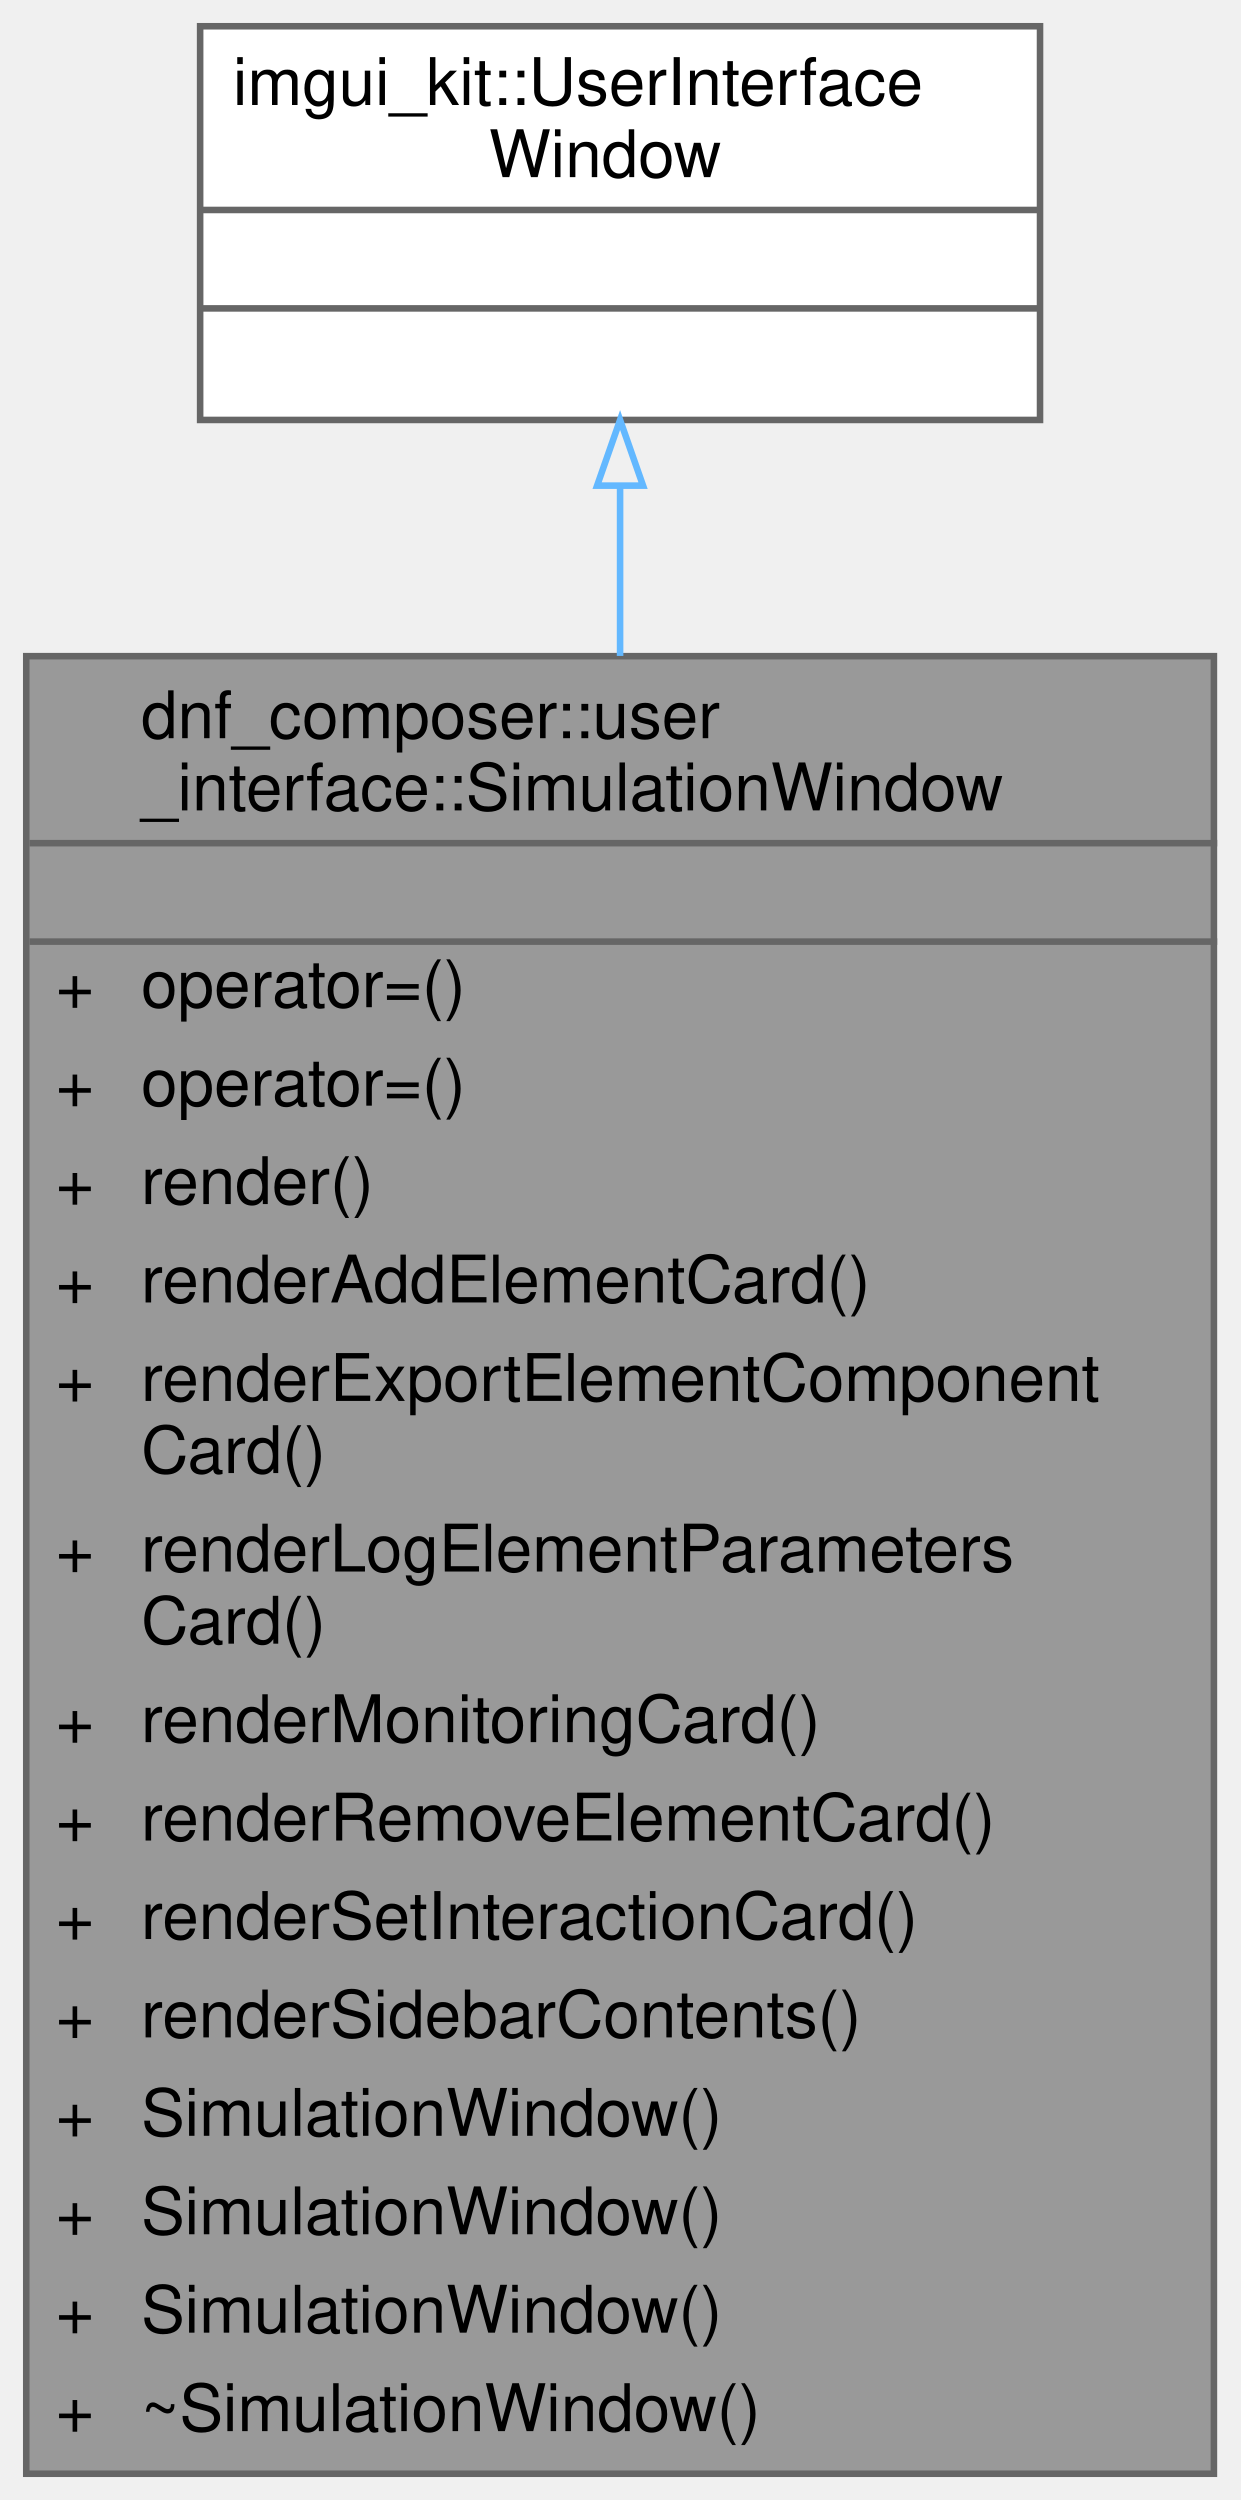
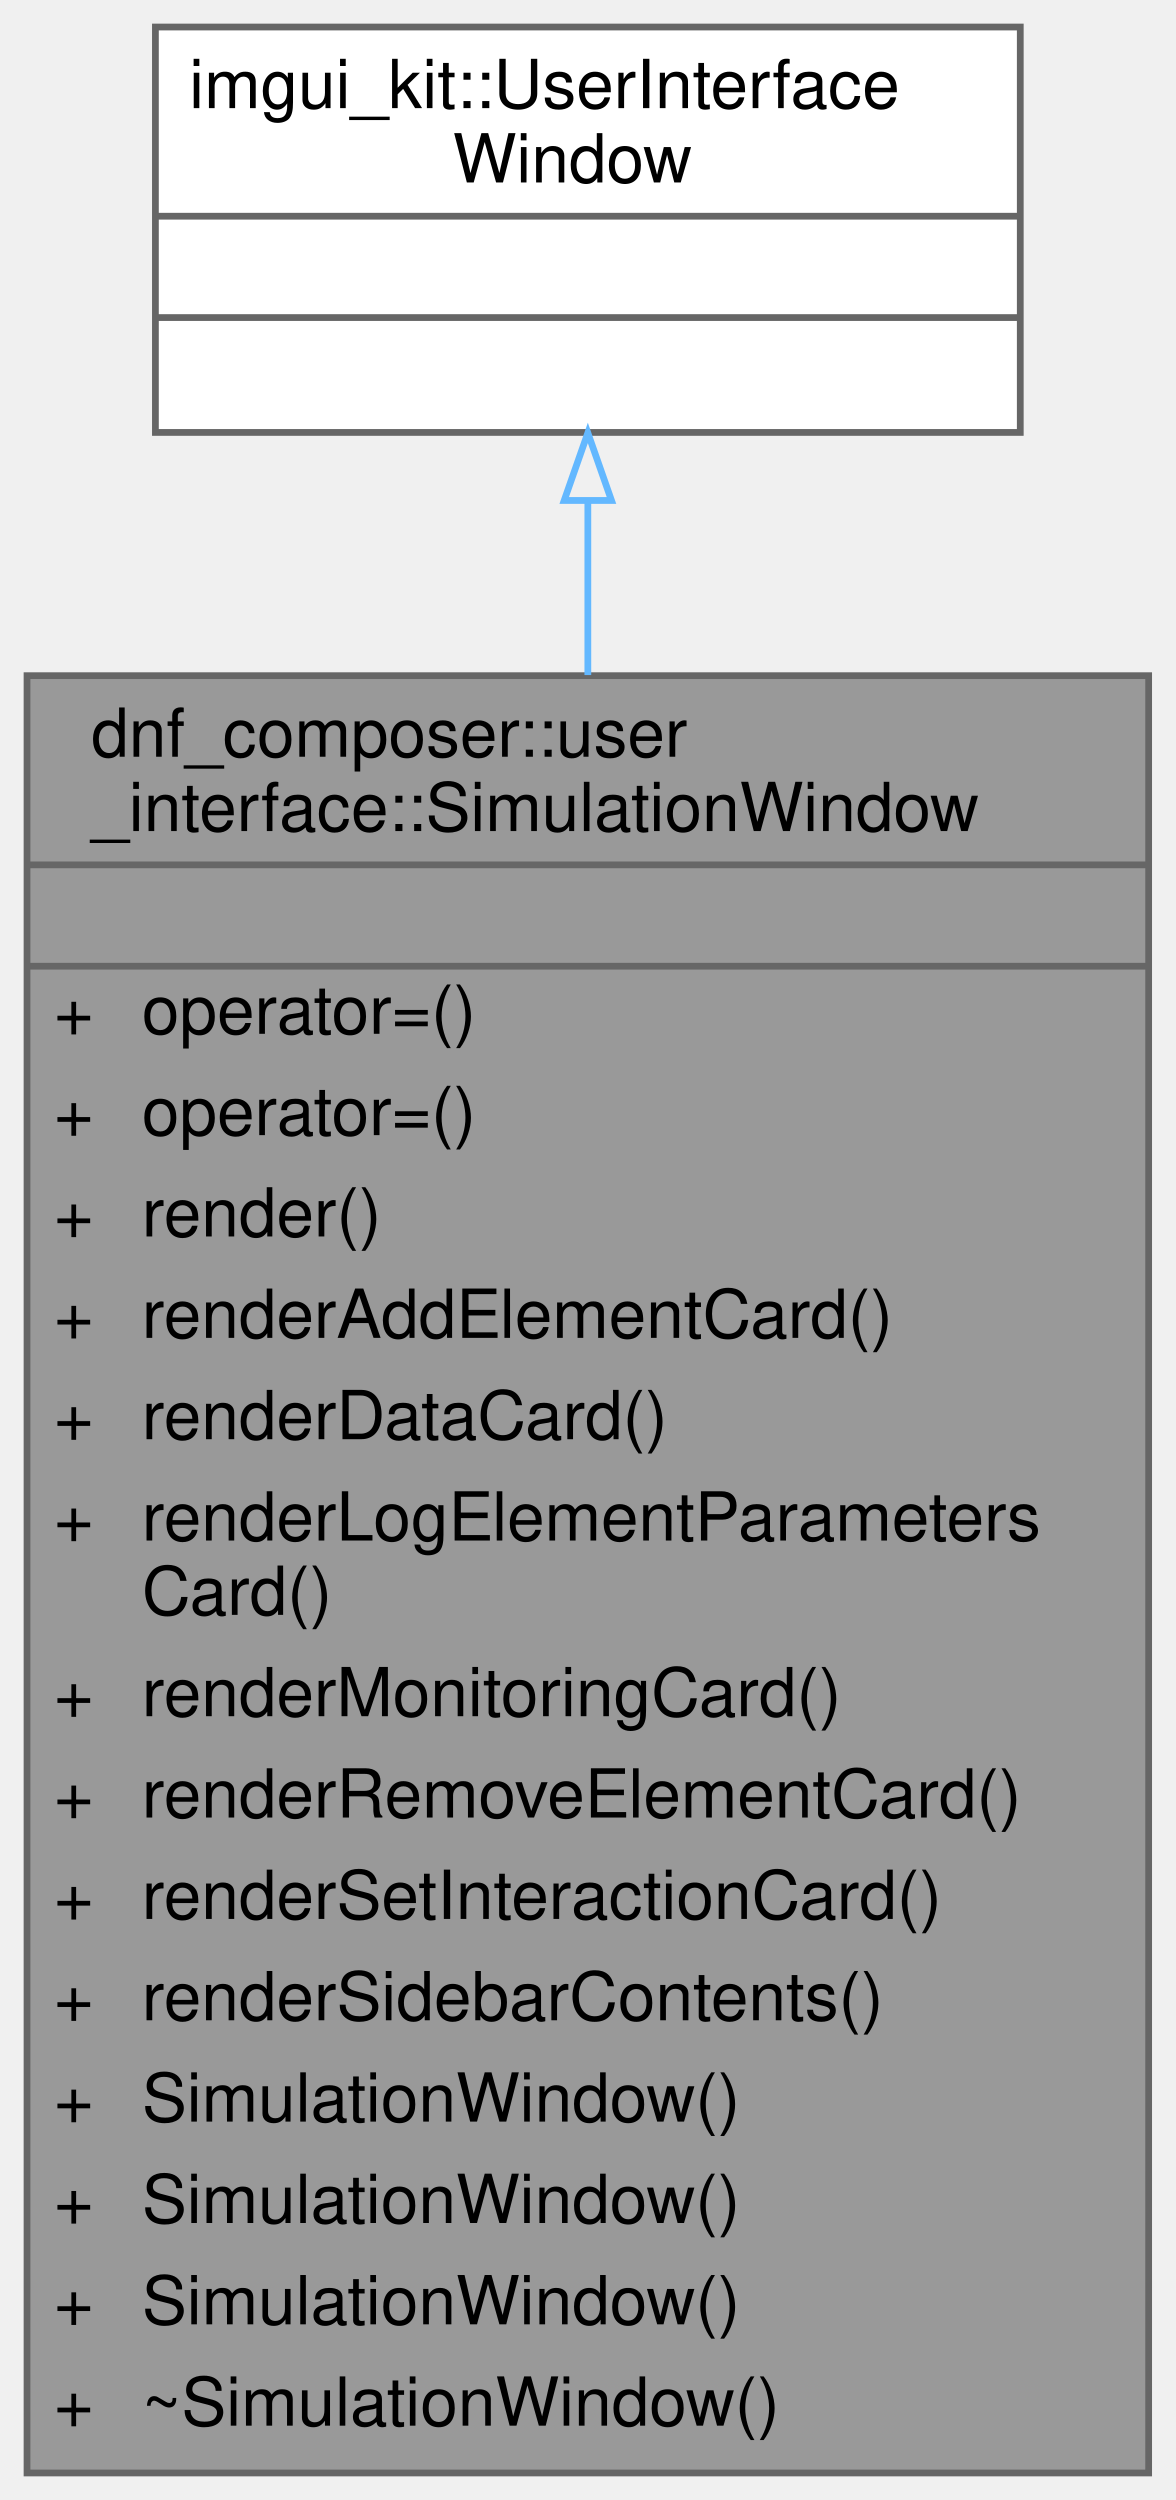
- <svg xmlns="http://www.w3.org/2000/svg" xmlns:xlink="http://www.w3.org/1999/xlink" width="189pt" height="381pt" viewBox="0.00 0.00 189.00 381.00">
-   <g id="graph0" class="graph" transform="scale(1 1) rotate(0) translate(4 377)">
+ <svg xmlns="http://www.w3.org/2000/svg" xmlns:xlink="http://www.w3.org/1999/xlink" width="174pt" height="370pt" viewBox="0.00 0.00 174.00 370.00">
+   <g id="graph0" class="graph" transform="scale(1 1) rotate(0) translate(4 366)">
    <g id="Node000001" class="node">
      <g id="a_Node000001">
        <a xlink:title=" ">
-           <polygon fill="#999999" stroke="transparent" points="181,-277 0,-277 0,0 181,0 181,-277" />
-           <text text-anchor="start" x="17.5" y="-264.5" font-family="Helvetica,sans-Serif" font-size="10.00">dnf_composer::user</text>
-           <text text-anchor="start" x="17.5" y="-253.5" font-family="Helvetica,sans-Serif" font-size="10.00">_interface::SimulationWindow</text>
-           <text text-anchor="start" x="89" y="-238.5" font-family="Helvetica,sans-Serif" font-size="10.00"> </text>
-           <text text-anchor="start" x="4.5" y="-223.5" font-family="Helvetica,sans-Serif" font-size="10.00">+</text>
-           <text text-anchor="start" x="17.5" y="-223.5" font-family="Helvetica,sans-Serif" font-size="10.00">operator=()</text>
-           <text text-anchor="start" x="4.5" y="-208.5" font-family="Helvetica,sans-Serif" font-size="10.00">+</text>
-           <text text-anchor="start" x="17.5" y="-208.5" font-family="Helvetica,sans-Serif" font-size="10.00">operator=()</text>
-           <text text-anchor="start" x="4.5" y="-193.5" font-family="Helvetica,sans-Serif" font-size="10.00">+</text>
-           <text text-anchor="start" x="17.5" y="-193.5" font-family="Helvetica,sans-Serif" font-size="10.00">render()</text>
-           <text text-anchor="start" x="4.5" y="-178.5" font-family="Helvetica,sans-Serif" font-size="10.00">+</text>
-           <text text-anchor="start" x="17.5" y="-178.5" font-family="Helvetica,sans-Serif" font-size="10.00">renderAddElementCard()</text>
-           <text text-anchor="start" x="4.5" y="-163.5" font-family="Helvetica,sans-Serif" font-size="10.00">+</text>
-           <text text-anchor="start" x="17.5" y="-163.5" font-family="Helvetica,sans-Serif" font-size="10.00">renderExportElementComponent</text>
-           <text text-anchor="start" x="17.5" y="-152.5" font-family="Helvetica,sans-Serif" font-size="10.00">Card()</text>
-           <text text-anchor="start" x="4.5" y="-137.5" font-family="Helvetica,sans-Serif" font-size="10.00">+</text>
-           <text text-anchor="start" x="17.5" y="-137.5" font-family="Helvetica,sans-Serif" font-size="10.00">renderLogElementParameters</text>
-           <text text-anchor="start" x="17.5" y="-126.5" font-family="Helvetica,sans-Serif" font-size="10.00">Card()</text>
-           <text text-anchor="start" x="4.5" y="-111.5" font-family="Helvetica,sans-Serif" font-size="10.00">+</text>
-           <text text-anchor="start" x="17.5" y="-111.5" font-family="Helvetica,sans-Serif" font-size="10.00">renderMonitoringCard()</text>
-           <text text-anchor="start" x="4.5" y="-96.5" font-family="Helvetica,sans-Serif" font-size="10.00">+</text>
-           <text text-anchor="start" x="17.5" y="-96.5" font-family="Helvetica,sans-Serif" font-size="10.00">renderRemoveElementCard()</text>
-           <text text-anchor="start" x="4.5" y="-81.5" font-family="Helvetica,sans-Serif" font-size="10.00">+</text>
-           <text text-anchor="start" x="17.5" y="-81.5" font-family="Helvetica,sans-Serif" font-size="10.00">renderSetInteractionCard()</text>
-           <text text-anchor="start" x="4.5" y="-66.5" font-family="Helvetica,sans-Serif" font-size="10.00">+</text>
-           <text text-anchor="start" x="17.5" y="-66.5" font-family="Helvetica,sans-Serif" font-size="10.00">renderSidebarContents()</text>
-           <text text-anchor="start" x="4.5" y="-51.5" font-family="Helvetica,sans-Serif" font-size="10.00">+</text>
-           <text text-anchor="start" x="17.5" y="-51.5" font-family="Helvetica,sans-Serif" font-size="10.00">SimulationWindow()</text>
-           <text text-anchor="start" x="4.5" y="-36.5" font-family="Helvetica,sans-Serif" font-size="10.00">+</text>
-           <text text-anchor="start" x="17.5" y="-36.5" font-family="Helvetica,sans-Serif" font-size="10.00">SimulationWindow()</text>
-           <text text-anchor="start" x="4.5" y="-21.5" font-family="Helvetica,sans-Serif" font-size="10.00">+</text>
-           <text text-anchor="start" x="17.5" y="-21.5" font-family="Helvetica,sans-Serif" font-size="10.00">SimulationWindow()</text>
-           <text text-anchor="start" x="4.5" y="-6.5" font-family="Helvetica,sans-Serif" font-size="10.00">+</text>
-           <text text-anchor="start" x="17.5" y="-6.5" font-family="Helvetica,sans-Serif" font-size="10.00">~SimulationWindow()</text>
-           <polygon fill="#666666" stroke="#666666" points="0.5,-248.5 0.5,-248.5 181.5,-248.5 181.5,-248.5 0.5,-248.5" />
-           <polygon fill="#666666" stroke="#666666" points="0.5,-233.5 0.5,-233.5 181.5,-233.5 181.5,-233.5 0.5,-233.5" />
-           <polygon fill="none" stroke="#666666" points="0,0 0,-277 181,-277 181,0 0,0" />
+           <polygon fill="#999999" stroke="transparent" points="166,-266 0,-266 0,0 166,0 166,-266" />
+           <text text-anchor="start" x="9.5" y="-254" font-family="Helvetica,sans-Serif" font-size="10.00">dnf_composer::user</text>
+           <text text-anchor="start" x="9.5" y="-243" font-family="Helvetica,sans-Serif" font-size="10.00">_interface::SimulationWindow</text>
+           <text text-anchor="start" x="81" y="-228" font-family="Helvetica,sans-Serif" font-size="10.00"> </text>
+           <text text-anchor="start" x="4" y="-213" font-family="Helvetica,sans-Serif" font-size="10.00">+</text>
+           <text text-anchor="start" x="17" y="-213" font-family="Helvetica,sans-Serif" font-size="10.00">operator=()</text>
+           <text text-anchor="start" x="4" y="-198" font-family="Helvetica,sans-Serif" font-size="10.00">+</text>
+           <text text-anchor="start" x="17" y="-198" font-family="Helvetica,sans-Serif" font-size="10.00">operator=()</text>
+           <text text-anchor="start" x="4" y="-183" font-family="Helvetica,sans-Serif" font-size="10.00">+</text>
+           <text text-anchor="start" x="17" y="-183" font-family="Helvetica,sans-Serif" font-size="10.00">render()</text>
+           <text text-anchor="start" x="4" y="-168" font-family="Helvetica,sans-Serif" font-size="10.00">+</text>
+           <text text-anchor="start" x="17" y="-168" font-family="Helvetica,sans-Serif" font-size="10.00">renderAddElementCard()</text>
+           <text text-anchor="start" x="4" y="-153" font-family="Helvetica,sans-Serif" font-size="10.00">+</text>
+           <text text-anchor="start" x="17" y="-153" font-family="Helvetica,sans-Serif" font-size="10.00">renderDataCard()</text>
+           <text text-anchor="start" x="4" y="-138" font-family="Helvetica,sans-Serif" font-size="10.00">+</text>
+           <text text-anchor="start" x="17" y="-138" font-family="Helvetica,sans-Serif" font-size="10.00">renderLogElementParameters</text>
+           <text text-anchor="start" x="17" y="-127" font-family="Helvetica,sans-Serif" font-size="10.00">Card()</text>
+           <text text-anchor="start" x="4" y="-112" font-family="Helvetica,sans-Serif" font-size="10.00">+</text>
+           <text text-anchor="start" x="17" y="-112" font-family="Helvetica,sans-Serif" font-size="10.00">renderMonitoringCard()</text>
+           <text text-anchor="start" x="4" y="-97" font-family="Helvetica,sans-Serif" font-size="10.00">+</text>
+           <text text-anchor="start" x="17" y="-97" font-family="Helvetica,sans-Serif" font-size="10.00">renderRemoveElementCard()</text>
+           <text text-anchor="start" x="4" y="-82" font-family="Helvetica,sans-Serif" font-size="10.00">+</text>
+           <text text-anchor="start" x="17" y="-82" font-family="Helvetica,sans-Serif" font-size="10.00">renderSetInteractionCard()</text>
+           <text text-anchor="start" x="4" y="-67" font-family="Helvetica,sans-Serif" font-size="10.00">+</text>
+           <text text-anchor="start" x="17" y="-67" font-family="Helvetica,sans-Serif" font-size="10.00">renderSidebarContents()</text>
+           <text text-anchor="start" x="4" y="-52" font-family="Helvetica,sans-Serif" font-size="10.00">+</text>
+           <text text-anchor="start" x="17" y="-52" font-family="Helvetica,sans-Serif" font-size="10.00">SimulationWindow()</text>
+           <text text-anchor="start" x="4" y="-37" font-family="Helvetica,sans-Serif" font-size="10.00">+</text>
+           <text text-anchor="start" x="17" y="-37" font-family="Helvetica,sans-Serif" font-size="10.00">SimulationWindow()</text>
+           <text text-anchor="start" x="4" y="-22" font-family="Helvetica,sans-Serif" font-size="10.00">+</text>
+           <text text-anchor="start" x="17" y="-22" font-family="Helvetica,sans-Serif" font-size="10.00">SimulationWindow()</text>
+           <text text-anchor="start" x="4" y="-7" font-family="Helvetica,sans-Serif" font-size="10.00">+</text>
+           <text text-anchor="start" x="17" y="-7" font-family="Helvetica,sans-Serif" font-size="10.00">~SimulationWindow()</text>
+           <polygon fill="#666666" stroke="#666666" points="0,-238 0,-238 166,-238 166,-238 0,-238" />
+           <polygon fill="#666666" stroke="#666666" points="0,-223 0,-223 166,-223 166,-223 0,-223" />
+           <polygon fill="none" stroke="#666666" points="0,0 0,-266 166,-266 166,0 0,0" />
        </a>
      </g>
    </g>
    <g id="Node000002" class="node">
      <g id="a_Node000002">
        <a xlink:title=" ">
-           <polygon fill="white" stroke="transparent" points="154.5,-373 26.5,-373 26.5,-313 154.5,-313 154.5,-373" />
-           <text text-anchor="start" x="31.5" y="-361" font-family="Helvetica,sans-Serif" font-size="10.00">imgui_kit::UserInterface</text>
-           <text text-anchor="start" x="70.5" y="-350" font-family="Helvetica,sans-Serif" font-size="10.00">Window</text>
-           <text text-anchor="start" x="88.5" y="-335" font-family="Helvetica,sans-Serif" font-size="10.00"> </text>
-           <text text-anchor="start" x="88.5" y="-320" font-family="Helvetica,sans-Serif" font-size="10.00"> </text>
-           <polygon fill="#666666" stroke="#666666" points="26.5,-345 26.5,-345 154.5,-345 154.5,-345 26.5,-345" />
-           <polygon fill="#666666" stroke="#666666" points="26.5,-330 26.5,-330 154.5,-330 154.5,-330 26.5,-330" />
-           <polygon fill="none" stroke="#666666" points="26.5,-313 26.5,-373 154.5,-373 154.5,-313 26.5,-313" />
+           <polygon fill="white" stroke="transparent" points="147,-362 19,-362 19,-302 147,-302 147,-362" />
+           <text text-anchor="start" x="24" y="-350" font-family="Helvetica,sans-Serif" font-size="10.00">imgui_kit::UserInterface</text>
+           <text text-anchor="start" x="63" y="-339" font-family="Helvetica,sans-Serif" font-size="10.00">Window</text>
+           <text text-anchor="start" x="81" y="-324" font-family="Helvetica,sans-Serif" font-size="10.00"> </text>
+           <text text-anchor="start" x="81" y="-309" font-family="Helvetica,sans-Serif" font-size="10.00"> </text>
+           <polygon fill="#666666" stroke="#666666" points="19,-334 19,-334 147,-334 147,-334 19,-334" />
+           <polygon fill="#666666" stroke="#666666" points="19,-319 19,-319 147,-319 147,-319 19,-319" />
+           <polygon fill="none" stroke="#666666" points="19,-302 19,-362 147,-362 147,-302 19,-302" />
        </a>
      </g>
    </g>
    <g id="edge1_Node000001_Node000002" class="edge">
      <g id="a_edge1_Node000001_Node000002">
        <a xlink:title=" ">
-           <path fill="none" stroke="#63b8ff" d="M90.5,-302.78C90.5,-294.89 90.5,-286.19 90.5,-277.04" />
-           <polygon fill="none" stroke="#63b8ff" points="87,-302.99 90.5,-312.99 94,-302.99 87,-302.99" />
+           <path fill="none" stroke="#63b8ff" d="M83,-291.73C83,-283.86 83,-275.19 83,-266.09" />
+           <polygon fill="none" stroke="#63b8ff" points="79.5,-291.93 83,-301.93 86.5,-291.93 79.5,-291.93" />
        </a>
      </g>
    </g>
  </g>
</svg>
